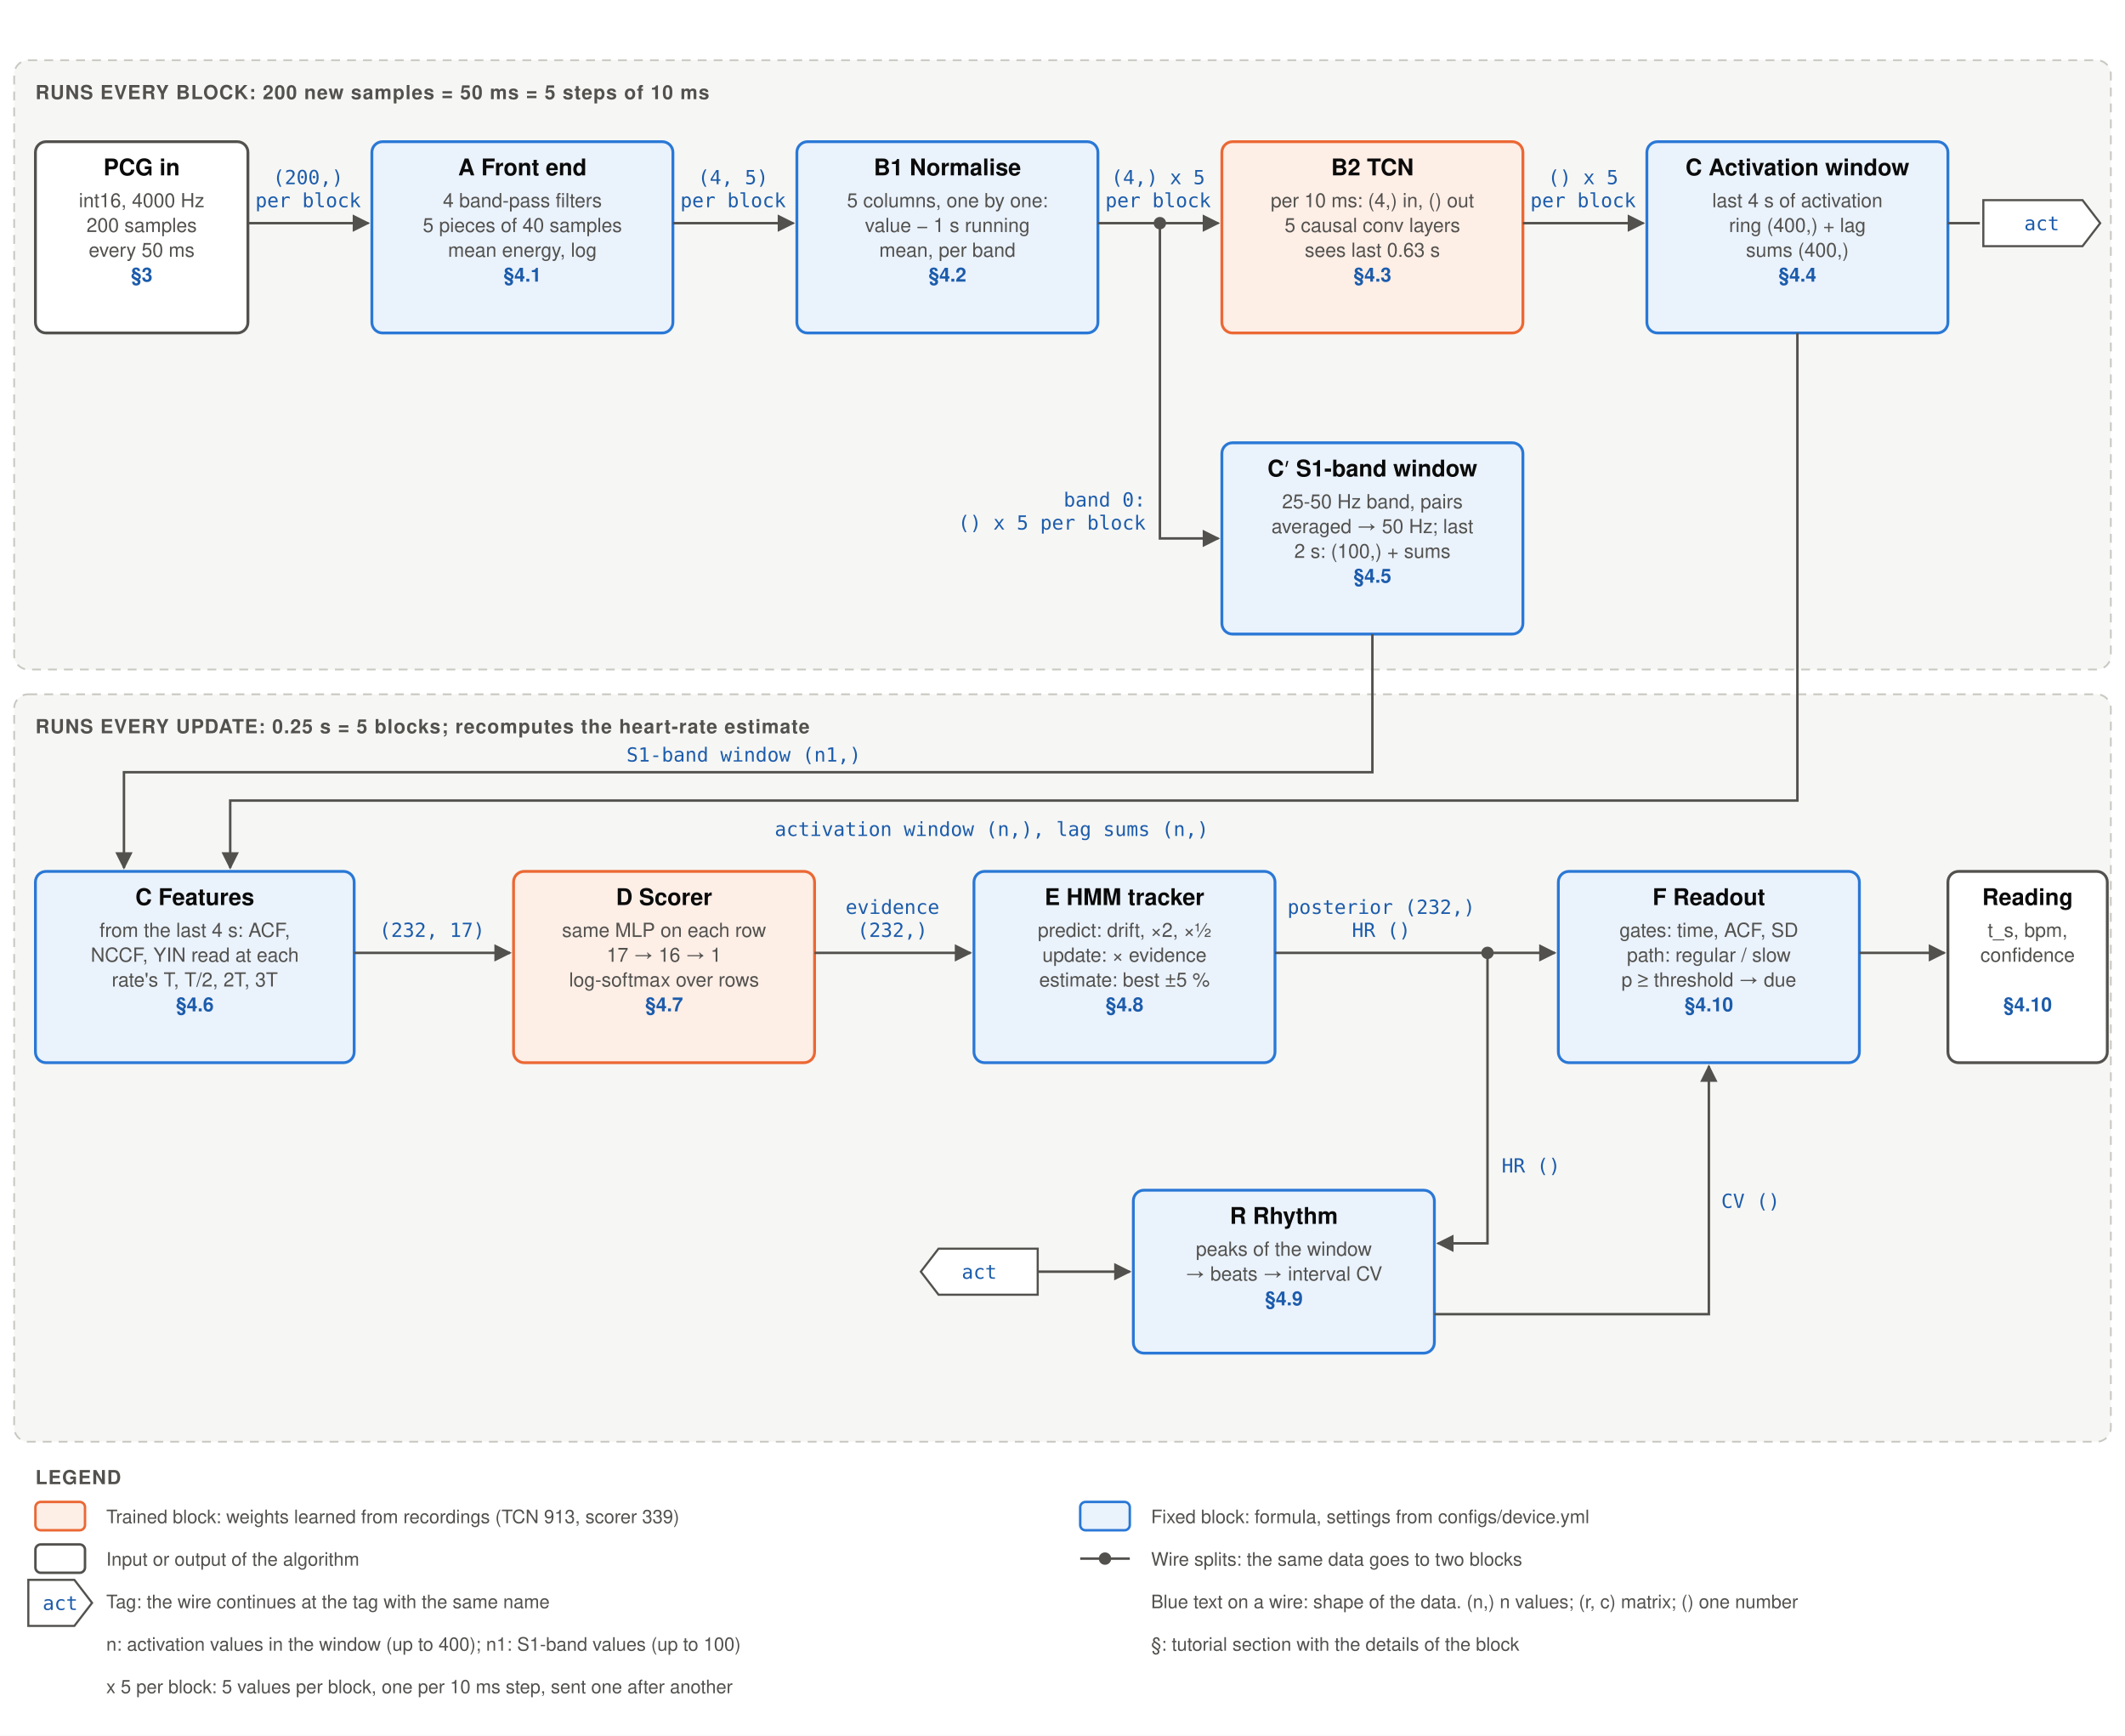
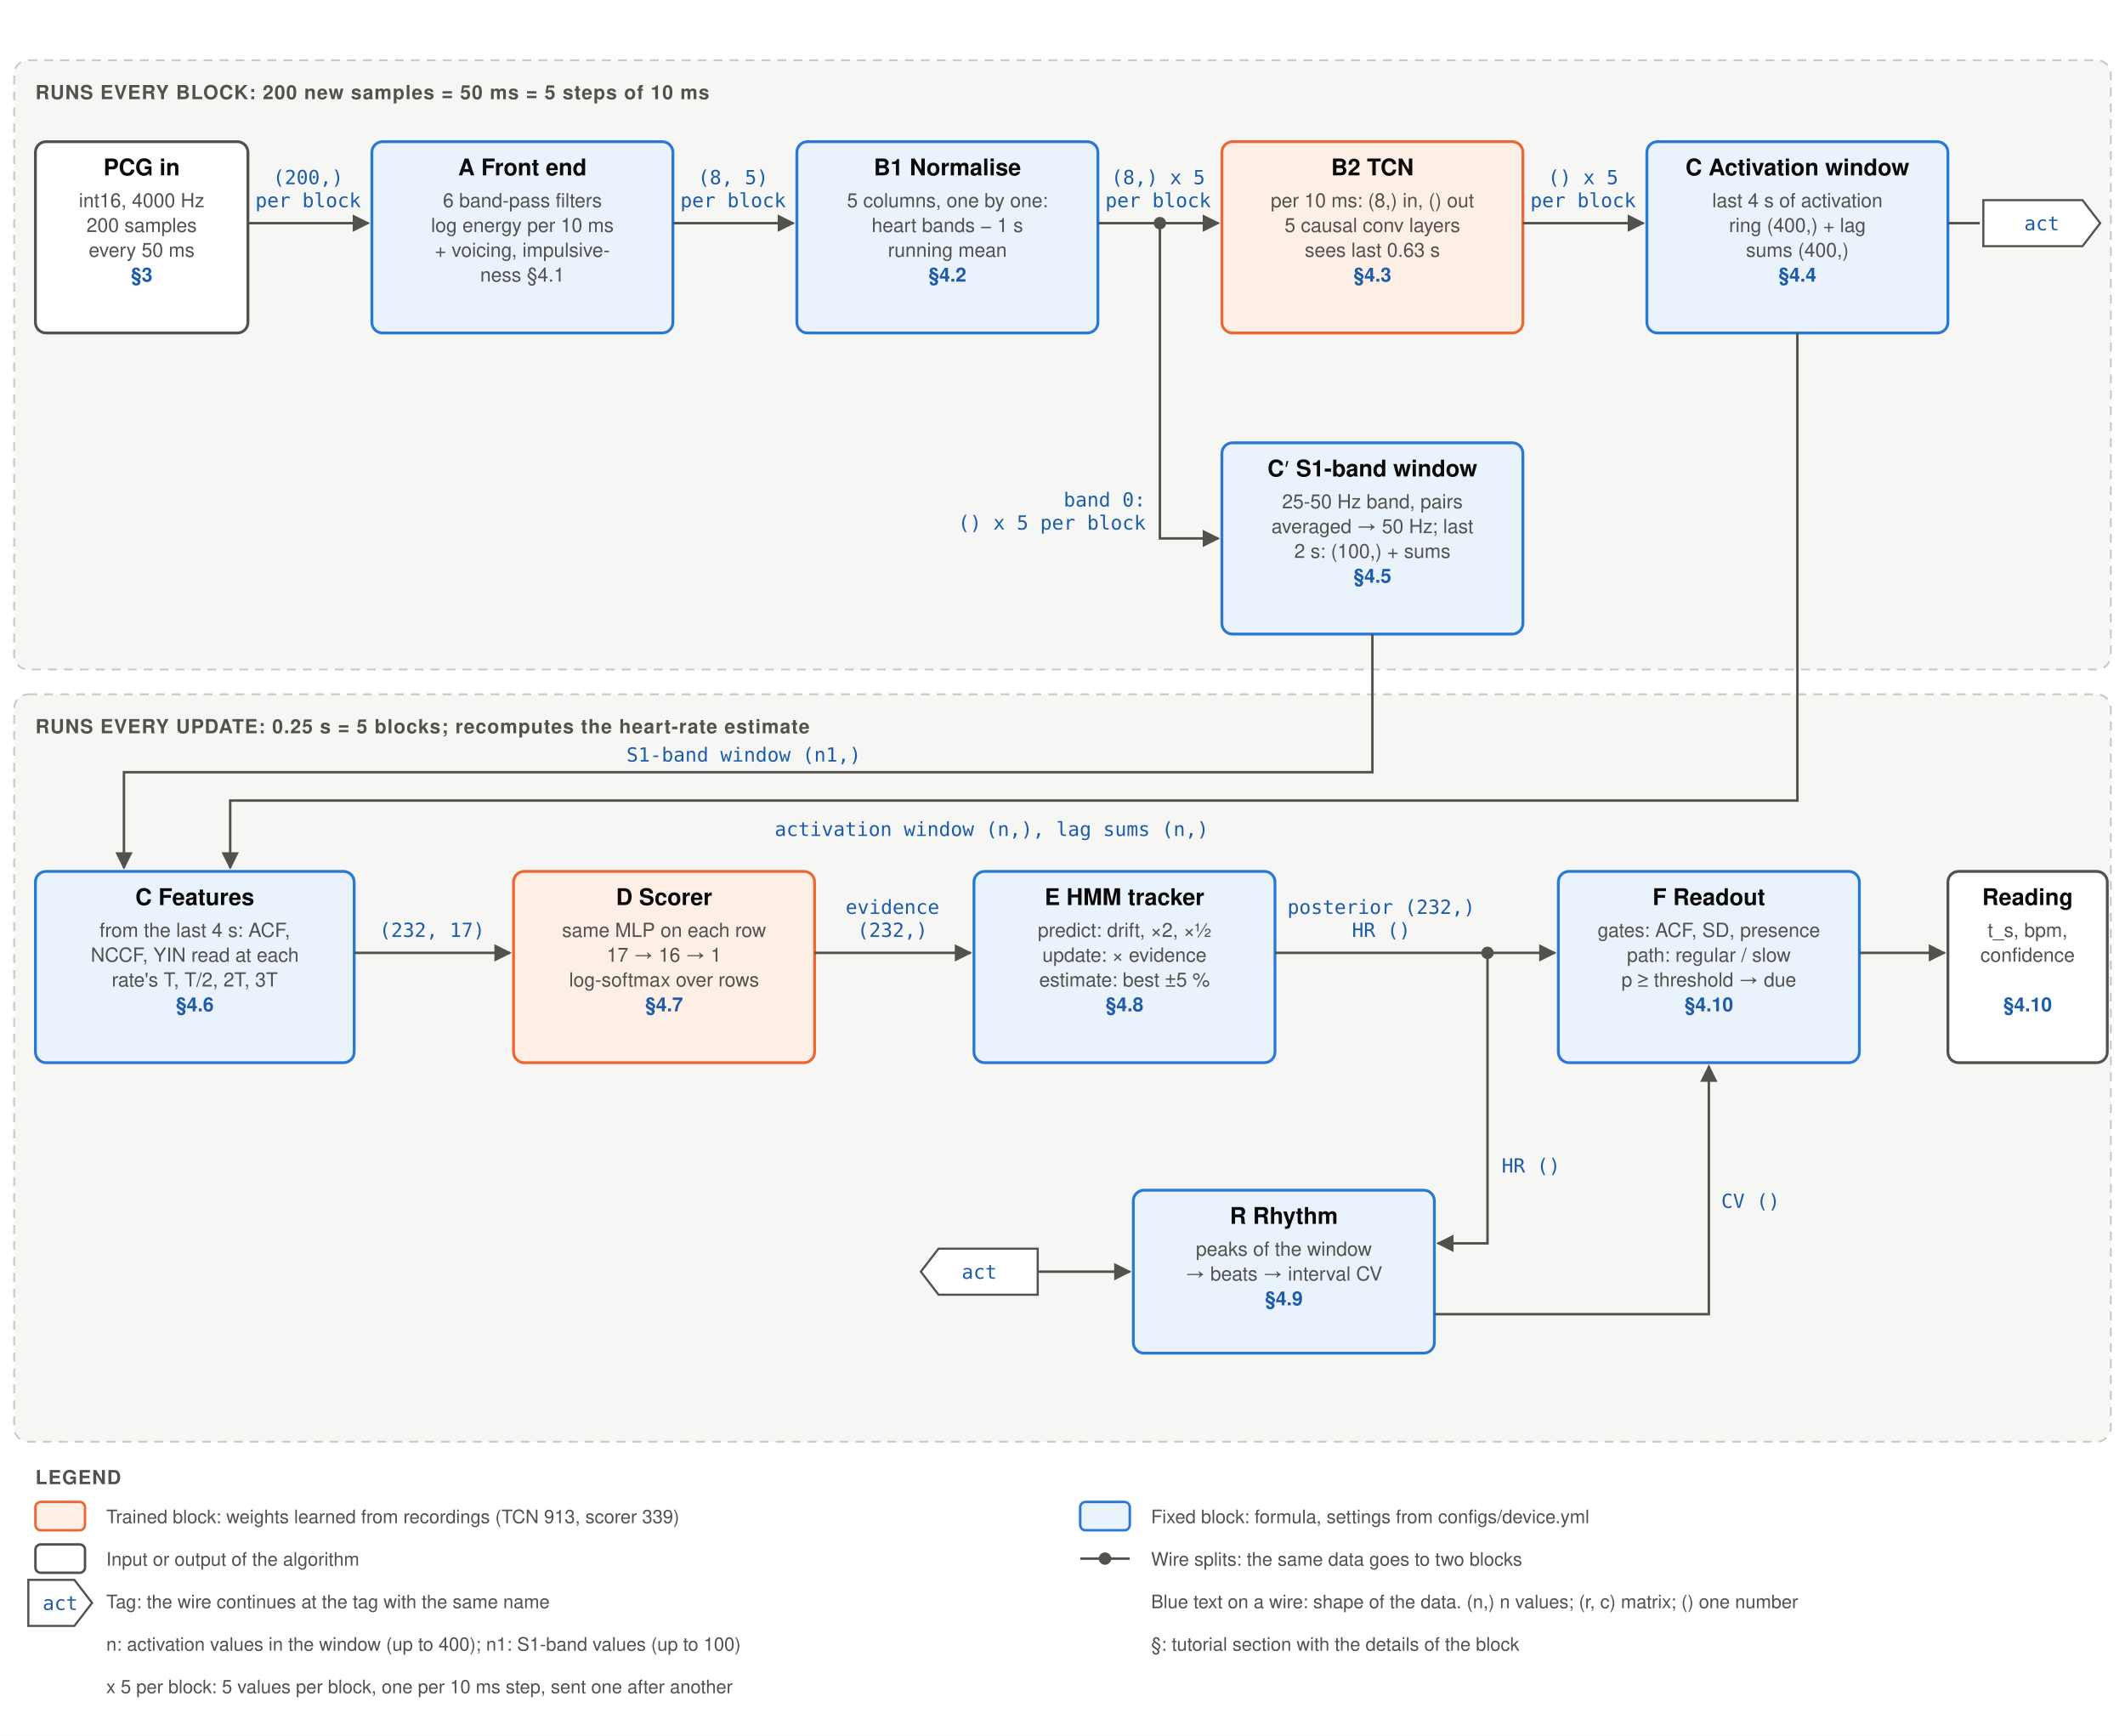
<svg xmlns="http://www.w3.org/2000/svg" width="1200" height="980" viewBox="0 0 1200 980" font-family="Helvetica, Arial, sans-serif">
  <defs>
    <marker id="arrow" viewBox="0 0 10 10" refX="9" refY="5" markerWidth="7" markerHeight="7" orient="auto-start-reverse">
      <path d="M0,0 L10,5 L0,10 z" fill="#52514e" />
    </marker>
    <style>
.title {font-size: 13px; font-weight: bold; fill: #0b0b0b; text-anchor: middle}
.sub {font-size: 11px; fill: #52514e; text-anchor: middle}
.ref {font-size: 11px; font-weight: bold; fill: #1c5cab; text-anchor: middle}
.shape {font-size: 11px; fill: #1c5cab; font-family: Menlo, Consolas, monospace}
.wire {fill: none; stroke: #52514e; stroke-width: 1.4}
.band {fill: #f6f6f4; stroke: #c9c8c2; stroke-dasharray: 5 4}
.band-label {font-size: 11px; font-weight: bold; fill: #52514e; letter-spacing: 0.5px}
.note {font-size: 10.5px; fill: #52514e}
.layer {font-size: 11px; fill: #0b0b0b}
</style>
  </defs>
  <rect width="1200" height="980" fill="#ffffff" />
  <rect x="8" y="34" width="1184" height="344" rx="8" class="band" />
  <text x="20" y="56" class="band-label">RUNS EVERY BLOCK: 200 new samples = 50 ms = 5 steps of 10 ms</text>
  <rect x="8" y="392" width="1184" height="422" rx="8" class="band" />
  <text x="20" y="414" class="band-label">RUNS EVERY UPDATE: 0.25 s = 5 blocks; recomputes the heart-rate estimate</text>
  <rect x="20" y="80" width="120" height="108" rx="6" fill="#ffffff" stroke="#52514e" stroke-width="1.6" />
  <text x="80.0" y="99" class="title">PCG in</text>
  <text x="80.0" y="117" class="sub">int16, 4000 Hz</text>
  <text x="80.0" y="131" class="sub">200 samples</text>
  <text x="80.0" y="145" class="sub">every 50 ms</text>
  <text x="80.0" y="159" class="ref">§3</text>
  <rect x="210" y="80" width="170" height="108" rx="6" fill="#eaf2fc" stroke="#2a78d6" stroke-width="1.6" />
  <text x="295.0" y="99" class="title">A Front end</text>
-   <text x="295.0" y="117" class="sub">4 band-pass filters</text>
-   <text x="295.0" y="131" class="sub">5 pieces of 40 samples</text>
-   <text x="295.0" y="145" class="sub">mean energy, log</text>
-   <text x="295.0" y="159" class="ref">§4.1</text>
+   <text x="295.0" y="117" class="sub">6 band-pass filters</text>
+   <text x="295.0" y="131" class="sub">log energy per 10 ms</text>
+   <text x="295.0" y="145" class="sub">+ voicing, impulsive-</text>
+   <text x="295.0" y="159" class="sub">ness  §4.1</text>
  <rect x="450" y="80" width="170" height="108" rx="6" fill="#eaf2fc" stroke="#2a78d6" stroke-width="1.6" />
  <text x="535.0" y="99" class="title">B1 Normalise</text>
  <text x="535.0" y="117" class="sub">5 columns, one by one:</text>
-   <text x="535.0" y="131" class="sub">value − 1 s running</text>
-   <text x="535.0" y="145" class="sub">mean, per band</text>
+   <text x="535.0" y="131" class="sub">heart bands − 1 s</text>
+   <text x="535.0" y="145" class="sub">running mean</text>
  <text x="535.0" y="159" class="ref">§4.2</text>
  <rect x="690" y="80" width="170" height="108" rx="6" fill="#fdeee6" stroke="#eb6834" stroke-width="1.6" />
  <text x="775.0" y="99" class="title">B2 TCN</text>
-   <text x="775.0" y="117" class="sub">per 10 ms: (4,) in, () out</text>
+   <text x="775.0" y="117" class="sub">per 10 ms: (8,) in, () out</text>
  <text x="775.0" y="131" class="sub">5 causal conv layers</text>
  <text x="775.0" y="145" class="sub">sees last 0.63 s</text>
  <text x="775.0" y="159" class="ref">§4.3</text>
  <rect x="930" y="80" width="170" height="108" rx="6" fill="#eaf2fc" stroke="#2a78d6" stroke-width="1.6" />
  <text x="1015.0" y="99" class="title">C Activation window</text>
  <text x="1015.0" y="117" class="sub">last 4 s of activation</text>
  <text x="1015.0" y="131" class="sub">ring (400,) + lag</text>
  <text x="1015.0" y="145" class="sub">sums (400,)</text>
  <text x="1015.0" y="159" class="ref">§4.4</text>
  <rect x="690" y="250" width="170" height="108" rx="6" fill="#eaf2fc" stroke="#2a78d6" stroke-width="1.6" />
  <text x="775.0" y="269" class="title">C′ S1-band window</text>
  <text x="775.0" y="287" class="sub">25-50 Hz band, pairs</text>
  <text x="775.0" y="301" class="sub">averaged → 50 Hz; last</text>
  <text x="775.0" y="315" class="sub">2 s: (100,) + sums</text>
  <text x="775.0" y="329" class="ref">§4.5</text>
  <polyline points="140,126 208,126" class="wire" marker-end="url(#arrow)" />
  <text x="174" y="104" class="shape" text-anchor="middle">(200,)</text>
  <text x="174" y="117" class="shape" text-anchor="middle">per block</text>
  <polyline points="380,126 448,126" class="wire" marker-end="url(#arrow)" />
-   <text x="414" y="104" class="shape" text-anchor="middle">(4, 5)</text>
+   <text x="414" y="104" class="shape" text-anchor="middle">(8, 5)</text>
  <text x="414" y="117" class="shape" text-anchor="middle">per block</text>
  <polyline points="620,126 688,126" class="wire" marker-end="url(#arrow)" />
-   <text x="654" y="104" class="shape" text-anchor="middle">(4,) x 5</text>
+   <text x="654" y="104" class="shape" text-anchor="middle">(8,) x 5</text>
  <text x="654" y="117" class="shape" text-anchor="middle">per block</text>
  <circle cx="655" cy="126" r="3.5" fill="#52514e" />
  <polyline points="655,126 655,304 688,304" class="wire" marker-end="url(#arrow)" />
  <text x="647" y="286" class="shape" text-anchor="end">band 0:</text>
  <text x="647" y="299" class="shape" text-anchor="end">() x 5 per block</text>
  <polyline points="860,126 928,126" class="wire" marker-end="url(#arrow)" />
  <text x="894" y="104" class="shape" text-anchor="middle">() x 5</text>
  <text x="894" y="117" class="shape" text-anchor="middle">per block</text>
  <polyline points="1100,126 1118,126" class="wire" />
  <polygon points="1120,113 1176,113 1186,126.0 1176,139 1120,139" fill="#ffffff" stroke="#52514e" stroke-width="1.2" />
  <text x="1153.0" y="130" class="shape" text-anchor="middle">act</text>
  <polyline points="775,358 775,436 70,436 70,490" class="wire" marker-end="url(#arrow)" />
  <text x="420" y="430" class="shape" text-anchor="middle">S1-band window (n1,)</text>
  <polyline points="1015,188 1015,452 130,452 130,490" class="wire" marker-end="url(#arrow)" />
  <text x="560" y="472" class="shape" text-anchor="middle">activation window (n,), lag sums (n,)</text>
  <rect x="20" y="492" width="180" height="108" rx="6" fill="#eaf2fc" stroke="#2a78d6" stroke-width="1.6" />
  <text x="110.0" y="511" class="title">C Features</text>
  <text x="110.0" y="529" class="sub">from the last 4 s: ACF,</text>
  <text x="110.0" y="543" class="sub">NCCF, YIN read at each</text>
  <text x="110.0" y="557" class="sub">rate's T, T/2, 2T, 3T</text>
  <text x="110.0" y="571" class="ref">§4.6</text>
  <rect x="290" y="492" width="170" height="108" rx="6" fill="#fdeee6" stroke="#eb6834" stroke-width="1.6" />
  <text x="375.0" y="511" class="title">D Scorer</text>
  <text x="375.0" y="529" class="sub">same MLP on each row</text>
  <text x="375.0" y="543" class="sub">17 → 16 → 1</text>
  <text x="375.0" y="557" class="sub">log-softmax over rows</text>
  <text x="375.0" y="571" class="ref">§4.7</text>
  <rect x="550" y="492" width="170" height="108" rx="6" fill="#eaf2fc" stroke="#2a78d6" stroke-width="1.6" />
  <text x="635.0" y="511" class="title">E HMM tracker</text>
  <text x="635.0" y="529" class="sub">predict: drift, ×2, ×½</text>
  <text x="635.0" y="543" class="sub">update: × evidence</text>
  <text x="635.0" y="557" class="sub">estimate: best ±5 %</text>
  <text x="635.0" y="571" class="ref">§4.8</text>
  <rect x="880" y="492" width="170" height="108" rx="6" fill="#eaf2fc" stroke="#2a78d6" stroke-width="1.6" />
  <text x="965.0" y="511" class="title">F Readout</text>
-   <text x="965.0" y="529" class="sub">gates: time, ACF, SD</text>
+   <text x="965.0" y="529" class="sub">gates: ACF, SD, presence</text>
  <text x="965.0" y="543" class="sub">path: regular / slow</text>
  <text x="965.0" y="557" class="sub">p ≥ threshold → due</text>
  <text x="965.0" y="571" class="ref">§4.10</text>
  <rect x="1100" y="492" width="90" height="108" rx="6" fill="#ffffff" stroke="#52514e" stroke-width="1.6" />
  <text x="1145.0" y="511" class="title">Reading</text>
  <text x="1145.0" y="529" class="sub">t_s, bpm,</text>
  <text x="1145.0" y="543" class="sub">confidence</text>
  <text x="1145.0" y="557" class="sub" />
  <text x="1145.0" y="571" class="ref">§4.10</text>
  <polyline points="200,538 288,538" class="wire" marker-end="url(#arrow)" />
  <text x="244" y="529" class="shape" text-anchor="middle">(232, 17)</text>
  <polyline points="460,538 548,538" class="wire" marker-end="url(#arrow)" />
  <text x="504" y="516" class="shape" text-anchor="middle">evidence</text>
  <text x="504" y="529" class="shape" text-anchor="middle">(232,)</text>
  <polyline points="720,538 878,538" class="wire" marker-end="url(#arrow)" />
  <text x="780" y="516" class="shape" text-anchor="middle">posterior (232,)</text>
  <text x="780" y="529" class="shape" text-anchor="middle">HR ()</text>
  <polyline points="1050,538 1098,538" class="wire" marker-end="url(#arrow)" />
  <circle cx="840" cy="538" r="3.5" fill="#52514e" />
  <rect x="640" y="672" width="170" height="92" rx="6" fill="#eaf2fc" stroke="#2a78d6" stroke-width="1.6" />
  <text x="725.0" y="691" class="title">R Rhythm</text>
  <text x="725.0" y="709" class="sub">peaks of the window</text>
  <text x="725.0" y="723" class="sub">→ beats → interval CV</text>
  <text x="725.0" y="737" class="ref">§4.9</text>
  <polyline points="840,538 840,702 812,702" class="wire" marker-end="url(#arrow)" />
  <text x="848" y="662" class="shape" text-anchor="start">HR ()</text>
  <polygon points="530,705 586,705 586,731 530,731 520,718.0" fill="#ffffff" stroke="#52514e" stroke-width="1.2" />
  <text x="553.0" y="722" class="shape" text-anchor="middle">act</text>
  <polyline points="586,718 638,718" class="wire" marker-end="url(#arrow)" />
  <polyline points="810,742 965,742 965,602" class="wire" marker-end="url(#arrow)" />
  <text x="972" y="682" class="shape" text-anchor="start">CV ()</text>
  <text x="20" y="838" class="band-label">LEGEND</text>
  <rect x="20" y="848" width="28" height="16" rx="3" fill="#fdeee6" stroke="#eb6834" stroke-width="1.4" />
  <text x="60" y="860" class="note">Trained block: weights learned from recordings (TCN 913, scorer 339)</text>
  <rect x="610" y="848" width="28" height="16" rx="3" fill="#eaf2fc" stroke="#2a78d6" stroke-width="1.4" />
  <text x="650" y="860" class="note">Fixed block: formula, settings from configs/device.yml</text>
  <rect x="20" y="872" width="28" height="16" rx="3" fill="#ffffff" stroke="#52514e" stroke-width="1.4" />
  <text x="60" y="884" class="note">Input or output of the algorithm</text>
  <line x1="610" y1="880" x2="638" y2="880" class="wire" />
  <circle cx="624" cy="880" r="3.5" fill="#52514e" />
  <text x="650" y="884" class="note">Wire splits: the same data goes to two blocks</text>
  <polygon points="16,892 42,892 52,905.0 42,918 16,918" fill="#ffffff" stroke="#52514e" stroke-width="1.2" />
  <text x="34.0" y="909" class="shape" text-anchor="middle">act</text>
  <text x="60" y="908" class="note">Tag: the wire continues at the tag with the same name</text>
  <text x="650" y="908" class="note">Blue text on a wire: shape of the data. (n,) n values; (r, c) matrix; () one number</text>
  <text x="60" y="932" class="note">n: activation values in the window (up to 400); n1: S1-band values (up to 100)</text>
  <text x="650" y="932" class="note">§: tutorial section with the details of the block</text>
  <text x="60" y="956" class="note">x 5 per block: 5 values per block, one per 10 ms step, sent one after another</text>
</svg>
